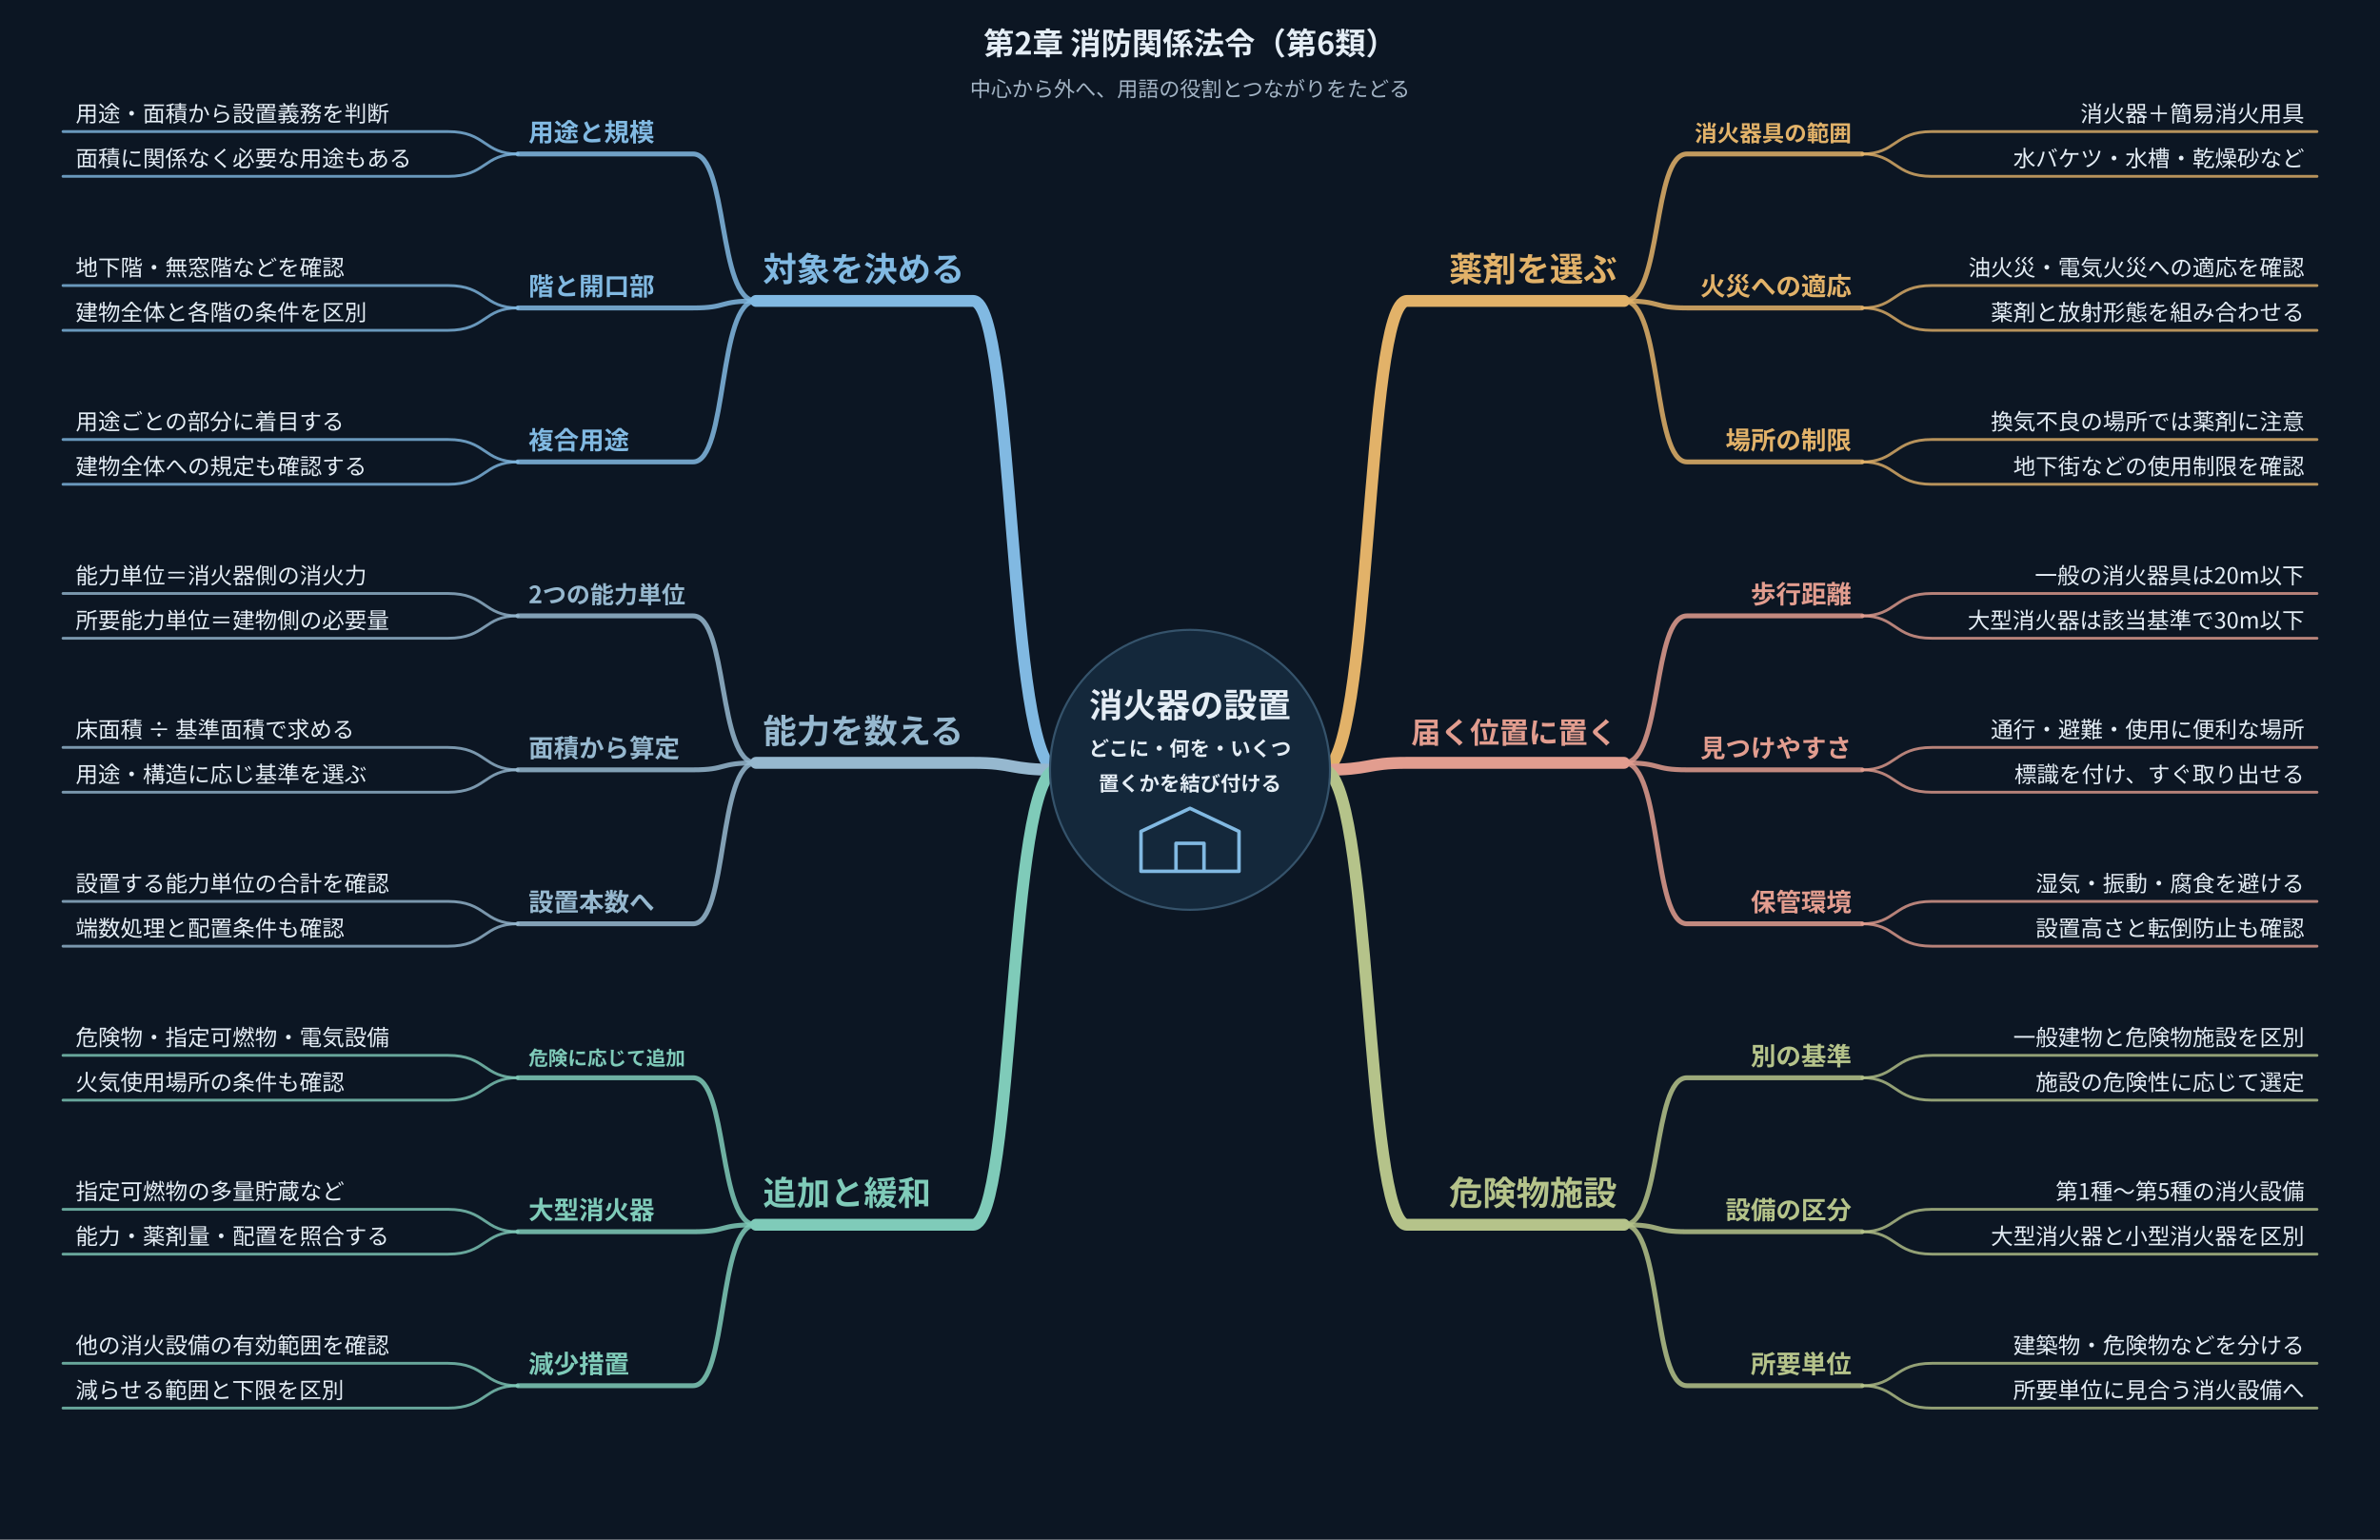
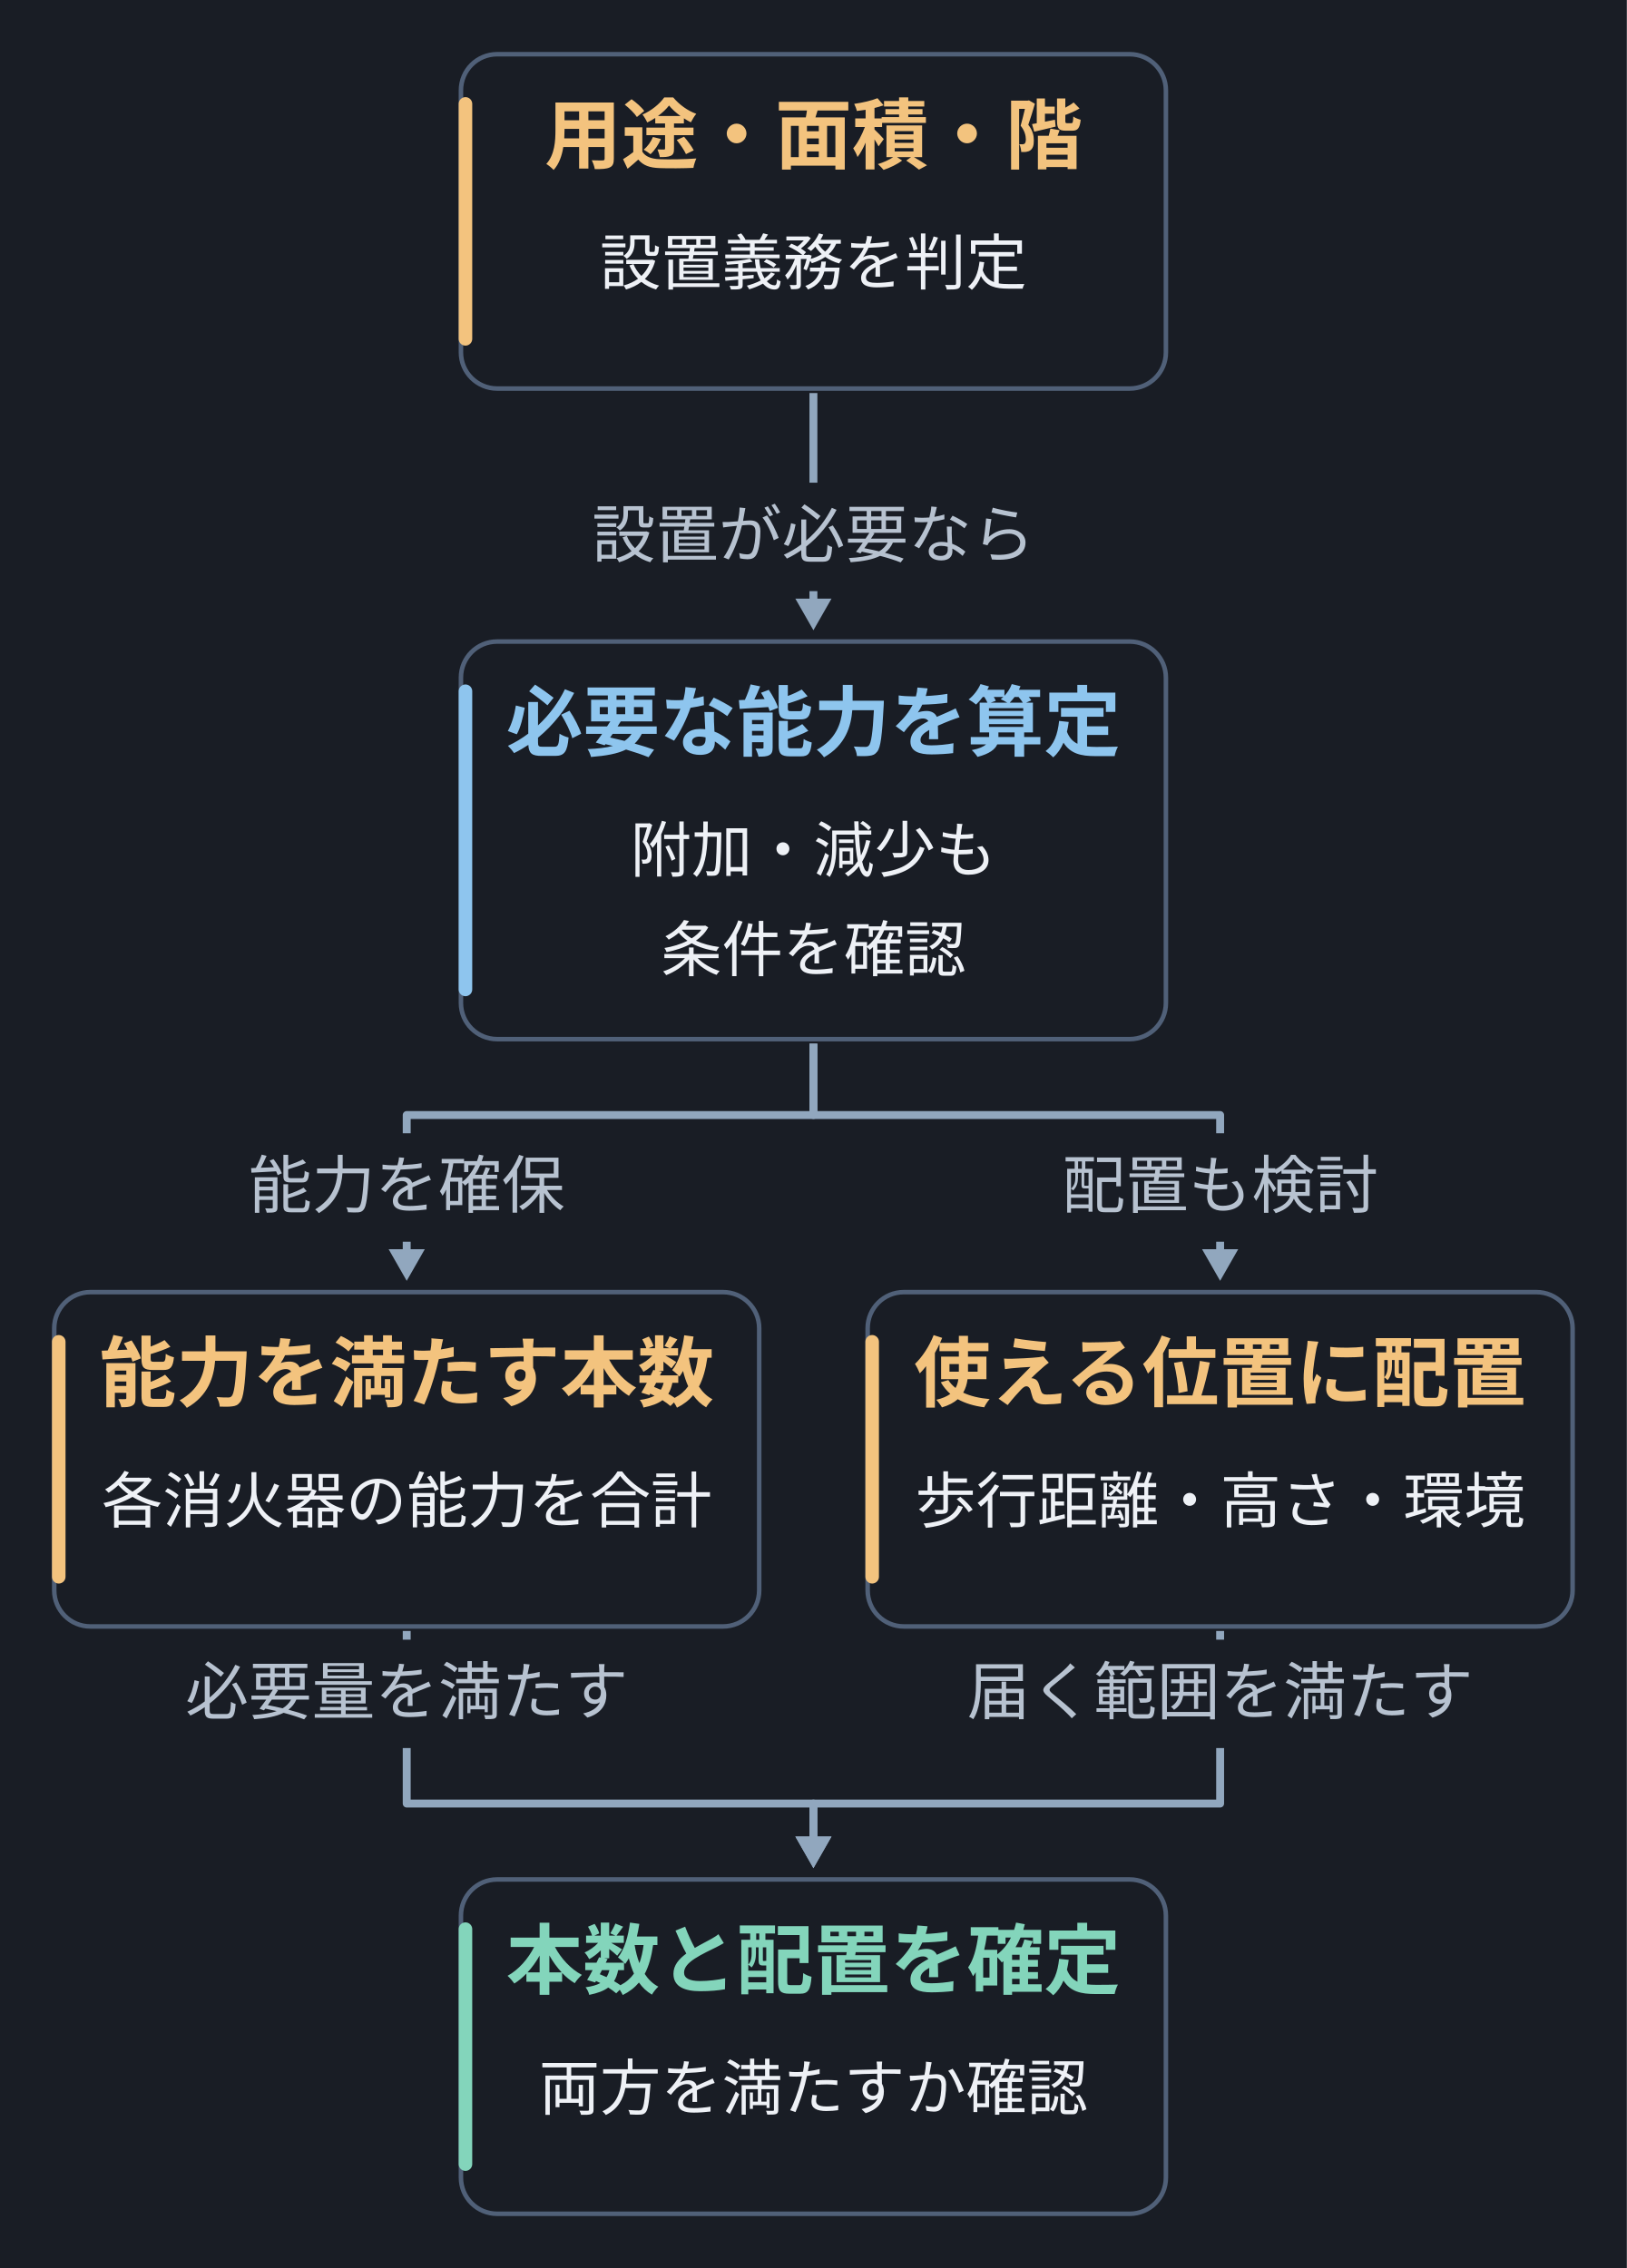
- <svg xmlns="http://www.w3.org/2000/svg" width="3400" height="2200" viewBox="0 0 3400 2200" role="img" aria-labelledby="title desc">
-   <rect width="3400" height="2200" fill="#0C1623" />
-   <g font-family="Meiryo, Noto Sans CJK JP, sans-serif" fill="#E4EDF5" stroke-linecap="round" stroke-linejoin="round">
-     <text x="1700" y="78" text-anchor="middle" font-size="44" font-weight="700" fill="#E4EDF5">第2章  消防関係法令（第6類）</text>
-     <text x="1700" y="138" text-anchor="middle" font-size="30" font-weight="500" fill="#A3B4C5">中心から外へ、用語の役割とつながりをたどる</text>
-     <path d="M 1510 1100 C 1440 1100 1450 430 1390 430 L 1080 430" fill="none" stroke="#81B9E2" stroke-width="17" opacity="1" />
-     <text x="1090" y="402" text-anchor="start" font-size="48" font-weight="700" fill="#81B9E2">対象を決める</text>
-     <path d="M 1080 430 C 1025 430 1040 220 990 220 L 740 220" fill="none" stroke="#81B9E2" stroke-width="7" opacity="0.85" />
-     <text x="755" y="202" text-anchor="start" font-size="36" font-weight="700" fill="#81B9E2">用途と規模</text>
-     <path d="M 740 220 C 690 220 695 188.0 640 188.0 L 90 188.0" fill="none" stroke="#81B9E2" stroke-width="4" opacity="0.8" />
-     <text x="108" y="174.0" text-anchor="start" font-size="32" font-weight="500" fill="#E4EDF5">用途・面積から設置義務を判断</text>
-     <path d="M 740 220 C 690 220 695 252.0 640 252.0 L 90 252.0" fill="none" stroke="#81B9E2" stroke-width="4" opacity="0.8" />
-     <text x="108" y="238.0" text-anchor="start" font-size="32" font-weight="500" fill="#E4EDF5">面積に関係なく必要な用途もある</text>
-     <path d="M 1080 430 C 1025 430 1040 440 990 440 L 740 440" fill="none" stroke="#81B9E2" stroke-width="7" opacity="0.85" />
-     <text x="755" y="422" text-anchor="start" font-size="36" font-weight="700" fill="#81B9E2">階と開口部</text>
-     <path d="M 740 440 C 690 440 695 408.0 640 408.0 L 90 408.0" fill="none" stroke="#81B9E2" stroke-width="4" opacity="0.8" />
-     <text x="108" y="394.0" text-anchor="start" font-size="32" font-weight="500" fill="#E4EDF5">地下階・無窓階などを確認</text>
-     <path d="M 740 440 C 690 440 695 472.0 640 472.0 L 90 472.0" fill="none" stroke="#81B9E2" stroke-width="4" opacity="0.8" />
-     <text x="108" y="458.0" text-anchor="start" font-size="32" font-weight="500" fill="#E4EDF5">建物全体と各階の条件を区別</text>
-     <path d="M 1080 430 C 1025 430 1040 660 990 660 L 740 660" fill="none" stroke="#81B9E2" stroke-width="7" opacity="0.85" />
-     <text x="755" y="642" text-anchor="start" font-size="36" font-weight="700" fill="#81B9E2">複合用途</text>
-     <path d="M 740 660 C 690 660 695 628.0 640 628.0 L 90 628.0" fill="none" stroke="#81B9E2" stroke-width="4" opacity="0.8" />
-     <text x="108" y="614.0" text-anchor="start" font-size="32" font-weight="500" fill="#E4EDF5">用途ごとの部分に着目する</text>
-     <path d="M 740 660 C 690 660 695 692.0 640 692.0 L 90 692.0" fill="none" stroke="#81B9E2" stroke-width="4" opacity="0.8" />
-     <text x="108" y="678.0" text-anchor="start" font-size="32" font-weight="500" fill="#E4EDF5">建物全体への規定も確認する</text>
-     <path d="M 1510 1100 C 1440 1100 1450 1090 1390 1090 L 1080 1090" fill="none" stroke="#96B8CF" stroke-width="17" opacity="1" />
-     <text x="1090" y="1062" text-anchor="start" font-size="48" font-weight="700" fill="#96B8CF">能力を数える</text>
-     <path d="M 1080 1090 C 1025 1090 1040 880 990 880 L 740 880" fill="none" stroke="#96B8CF" stroke-width="7" opacity="0.85" />
-     <text x="755" y="862" text-anchor="start" font-size="34" font-weight="700" fill="#96B8CF">2つの能力単位</text>
-     <path d="M 740 880 C 690 880 695 848.0 640 848.0 L 90 848.0" fill="none" stroke="#96B8CF" stroke-width="4" opacity="0.8" />
-     <text x="108" y="834.0" text-anchor="start" font-size="32" font-weight="500" fill="#E4EDF5">能力単位＝消火器側の消火力</text>
-     <path d="M 740 880 C 690 880 695 912.0 640 912.0 L 90 912.0" fill="none" stroke="#96B8CF" stroke-width="4" opacity="0.8" />
-     <text x="108" y="898.0" text-anchor="start" font-size="32" font-weight="500" fill="#E4EDF5">所要能力単位＝建物側の必要量</text>
-     <path d="M 1080 1090 C 1025 1090 1040 1100 990 1100 L 740 1100" fill="none" stroke="#96B8CF" stroke-width="7" opacity="0.85" />
-     <text x="755" y="1082" text-anchor="start" font-size="36" font-weight="700" fill="#96B8CF">面積から算定</text>
-     <path d="M 740 1100 C 690 1100 695 1068.0 640 1068.0 L 90 1068.0" fill="none" stroke="#96B8CF" stroke-width="4" opacity="0.8" />
-     <text x="108" y="1054.0" text-anchor="start" font-size="32" font-weight="500" fill="#E4EDF5">床面積 ÷ 基準面積で求める</text>
-     <path d="M 740 1100 C 690 1100 695 1132.0 640 1132.0 L 90 1132.0" fill="none" stroke="#96B8CF" stroke-width="4" opacity="0.8" />
-     <text x="108" y="1118.0" text-anchor="start" font-size="32" font-weight="500" fill="#E4EDF5">用途・構造に応じ基準を選ぶ</text>
-     <path d="M 1080 1090 C 1025 1090 1040 1320 990 1320 L 740 1320" fill="none" stroke="#96B8CF" stroke-width="7" opacity="0.85" />
-     <text x="755" y="1302" text-anchor="start" font-size="36" font-weight="700" fill="#96B8CF">設置本数へ</text>
-     <path d="M 740 1320 C 690 1320 695 1288.0 640 1288.0 L 90 1288.0" fill="none" stroke="#96B8CF" stroke-width="4" opacity="0.8" />
-     <text x="108" y="1274.0" text-anchor="start" font-size="32" font-weight="500" fill="#E4EDF5">設置する能力単位の合計を確認</text>
-     <path d="M 740 1320 C 690 1320 695 1352.0 640 1352.0 L 90 1352.0" fill="none" stroke="#96B8CF" stroke-width="4" opacity="0.8" />
-     <text x="108" y="1338.0" text-anchor="start" font-size="32" font-weight="500" fill="#E4EDF5">端数処理と配置条件も確認</text>
-     <path d="M 1510 1100 C 1440 1100 1450 1750 1390 1750 L 1080 1750" fill="none" stroke="#7FCBB9" stroke-width="17" opacity="1" />
-     <text x="1090" y="1722" text-anchor="start" font-size="48" font-weight="700" fill="#7FCBB9">追加と緩和</text>
-     <path d="M 1080 1750 C 1025 1750 1040 1540 990 1540 L 740 1540" fill="none" stroke="#7FCBB9" stroke-width="7" opacity="0.85" />
-     <text x="755" y="1522" text-anchor="start" font-size="28" font-weight="700" fill="#7FCBB9">危険に応じて追加</text>
-     <path d="M 740 1540 C 690 1540 695 1508.0 640 1508.0 L 90 1508.0" fill="none" stroke="#7FCBB9" stroke-width="4" opacity="0.8" />
-     <text x="108" y="1494.0" text-anchor="start" font-size="32" font-weight="500" fill="#E4EDF5">危険物・指定可燃物・電気設備</text>
-     <path d="M 740 1540 C 690 1540 695 1572.0 640 1572.0 L 90 1572.0" fill="none" stroke="#7FCBB9" stroke-width="4" opacity="0.8" />
-     <text x="108" y="1558.0" text-anchor="start" font-size="32" font-weight="500" fill="#E4EDF5">火気使用場所の条件も確認</text>
-     <path d="M 1080 1750 C 1025 1750 1040 1760 990 1760 L 740 1760" fill="none" stroke="#7FCBB9" stroke-width="7" opacity="0.85" />
-     <text x="755" y="1742" text-anchor="start" font-size="36" font-weight="700" fill="#7FCBB9">大型消火器</text>
-     <path d="M 740 1760 C 690 1760 695 1728.0 640 1728.0 L 90 1728.0" fill="none" stroke="#7FCBB9" stroke-width="4" opacity="0.8" />
-     <text x="108" y="1714.0" text-anchor="start" font-size="32" font-weight="500" fill="#E4EDF5">指定可燃物の多量貯蔵など</text>
-     <path d="M 740 1760 C 690 1760 695 1792.0 640 1792.0 L 90 1792.0" fill="none" stroke="#7FCBB9" stroke-width="4" opacity="0.8" />
-     <text x="108" y="1778.0" text-anchor="start" font-size="32" font-weight="500" fill="#E4EDF5">能力・薬剤量・配置を照合する</text>
-     <path d="M 1080 1750 C 1025 1750 1040 1980 990 1980 L 740 1980" fill="none" stroke="#7FCBB9" stroke-width="7" opacity="0.85" />
-     <text x="755" y="1962" text-anchor="start" font-size="36" font-weight="700" fill="#7FCBB9">減少措置</text>
-     <path d="M 740 1980 C 690 1980 695 1948.0 640 1948.0 L 90 1948.0" fill="none" stroke="#7FCBB9" stroke-width="4" opacity="0.8" />
-     <text x="108" y="1934.0" text-anchor="start" font-size="32" font-weight="500" fill="#E4EDF5">他の消火設備の有効範囲を確認</text>
-     <path d="M 740 1980 C 690 1980 695 2012.0 640 2012.0 L 90 2012.0" fill="none" stroke="#7FCBB9" stroke-width="4" opacity="0.8" />
-     <text x="108" y="1998.0" text-anchor="start" font-size="32" font-weight="500" fill="#E4EDF5">減らせる範囲と下限を区別</text>
-     <path d="M 1890 1100 C 1960 1100 1950 430 2010 430 L 2320 430" fill="none" stroke="#E2B269" stroke-width="17" opacity="1" />
-     <text x="2310" y="402" text-anchor="end" font-size="48" font-weight="700" fill="#E2B269">薬剤を選ぶ</text>
-     <path d="M 2320 430 C 2375 430 2360 220 2410 220 L 2660 220" fill="none" stroke="#E2B269" stroke-width="7" opacity="0.85" />
-     <text x="2645" y="202" text-anchor="end" font-size="32" font-weight="700" fill="#E2B269">消火器具の範囲</text>
-     <path d="M 2660 220 C 2710 220 2705 188.0 2760 188.0 L 3310 188.0" fill="none" stroke="#E2B269" stroke-width="4" opacity="0.8" />
-     <text x="3292" y="174.0" text-anchor="end" font-size="32" font-weight="500" fill="#E4EDF5">消火器＋簡易消火用具</text>
-     <path d="M 2660 220 C 2710 220 2705 252.0 2760 252.0 L 3310 252.0" fill="none" stroke="#E2B269" stroke-width="4" opacity="0.8" />
-     <text x="3292" y="238.0" text-anchor="end" font-size="32" font-weight="500" fill="#E4EDF5">水バケツ・水槽・乾燥砂など</text>
-     <path d="M 2320 430 C 2375 430 2360 440 2410 440 L 2660 440" fill="none" stroke="#E2B269" stroke-width="7" opacity="0.85" />
-     <text x="2645" y="422" text-anchor="end" font-size="36" font-weight="700" fill="#E2B269">火災への適応</text>
-     <path d="M 2660 440 C 2710 440 2705 408.0 2760 408.0 L 3310 408.0" fill="none" stroke="#E2B269" stroke-width="4" opacity="0.8" />
-     <text x="3292" y="394.0" text-anchor="end" font-size="32" font-weight="500" fill="#E4EDF5">油火災・電気火災への適応を確認</text>
-     <path d="M 2660 440 C 2710 440 2705 472.0 2760 472.0 L 3310 472.0" fill="none" stroke="#E2B269" stroke-width="4" opacity="0.8" />
-     <text x="3292" y="458.0" text-anchor="end" font-size="32" font-weight="500" fill="#E4EDF5">薬剤と放射形態を組み合わせる</text>
-     <path d="M 2320 430 C 2375 430 2360 660 2410 660 L 2660 660" fill="none" stroke="#E2B269" stroke-width="7" opacity="0.85" />
-     <text x="2645" y="642" text-anchor="end" font-size="36" font-weight="700" fill="#E2B269">場所の制限</text>
-     <path d="M 2660 660 C 2710 660 2705 628.0 2760 628.0 L 3310 628.0" fill="none" stroke="#E2B269" stroke-width="4" opacity="0.8" />
-     <text x="3292" y="614.0" text-anchor="end" font-size="32" font-weight="500" fill="#E4EDF5">換気不良の場所では薬剤に注意</text>
-     <path d="M 2660 660 C 2710 660 2705 692.0 2760 692.0 L 3310 692.0" fill="none" stroke="#E2B269" stroke-width="4" opacity="0.8" />
-     <text x="3292" y="678.0" text-anchor="end" font-size="32" font-weight="500" fill="#E4EDF5">地下街などの使用制限を確認</text>
-     <path d="M 1890 1100 C 1960 1100 1950 1090 2010 1090 L 2320 1090" fill="none" stroke="#E29D8F" stroke-width="17" opacity="1" />
-     <text x="2310" y="1062" text-anchor="end" font-size="42" font-weight="700" fill="#E29D8F">届く位置に置く</text>
-     <path d="M 2320 1090 C 2375 1090 2360 880 2410 880 L 2660 880" fill="none" stroke="#E29D8F" stroke-width="7" opacity="0.85" />
-     <text x="2645" y="862" text-anchor="end" font-size="36" font-weight="700" fill="#E29D8F">歩行距離</text>
-     <path d="M 2660 880 C 2710 880 2705 848.0 2760 848.0 L 3310 848.0" fill="none" stroke="#E29D8F" stroke-width="4" opacity="0.8" />
-     <text x="3292" y="834.0" text-anchor="end" font-size="32" font-weight="500" fill="#E4EDF5">一般の消火器具は20m以下</text>
-     <path d="M 2660 880 C 2710 880 2705 912.0 2760 912.0 L 3310 912.0" fill="none" stroke="#E29D8F" stroke-width="4" opacity="0.8" />
-     <text x="3292" y="898.0" text-anchor="end" font-size="32" font-weight="500" fill="#E4EDF5">大型消火器は該当基準で30m以下</text>
-     <path d="M 2320 1090 C 2375 1090 2360 1100 2410 1100 L 2660 1100" fill="none" stroke="#E29D8F" stroke-width="7" opacity="0.85" />
-     <text x="2645" y="1082" text-anchor="end" font-size="36" font-weight="700" fill="#E29D8F">見つけやすさ</text>
-     <path d="M 2660 1100 C 2710 1100 2705 1068.0 2760 1068.0 L 3310 1068.0" fill="none" stroke="#E29D8F" stroke-width="4" opacity="0.8" />
-     <text x="3292" y="1054.0" text-anchor="end" font-size="32" font-weight="500" fill="#E4EDF5">通行・避難・使用に便利な場所</text>
-     <path d="M 2660 1100 C 2710 1100 2705 1132.0 2760 1132.0 L 3310 1132.0" fill="none" stroke="#E29D8F" stroke-width="4" opacity="0.8" />
-     <text x="3292" y="1118.0" text-anchor="end" font-size="32" font-weight="500" fill="#E4EDF5">標識を付け、すぐ取り出せる</text>
-     <path d="M 2320 1090 C 2375 1090 2360 1320 2410 1320 L 2660 1320" fill="none" stroke="#E29D8F" stroke-width="7" opacity="0.85" />
-     <text x="2645" y="1302" text-anchor="end" font-size="36" font-weight="700" fill="#E29D8F">保管環境</text>
-     <path d="M 2660 1320 C 2710 1320 2705 1288.0 2760 1288.0 L 3310 1288.0" fill="none" stroke="#E29D8F" stroke-width="4" opacity="0.8" />
-     <text x="3292" y="1274.0" text-anchor="end" font-size="32" font-weight="500" fill="#E4EDF5">湿気・振動・腐食を避ける</text>
-     <path d="M 2660 1320 C 2710 1320 2705 1352.0 2760 1352.0 L 3310 1352.0" fill="none" stroke="#E29D8F" stroke-width="4" opacity="0.8" />
-     <text x="3292" y="1338.0" text-anchor="end" font-size="32" font-weight="500" fill="#E4EDF5">設置高さと転倒防止も確認</text>
-     <path d="M 1890 1100 C 1960 1100 1950 1750 2010 1750 L 2320 1750" fill="none" stroke="#B5C38A" stroke-width="17" opacity="1" />
-     <text x="2310" y="1722" text-anchor="end" font-size="48" font-weight="700" fill="#B5C38A">危険物施設</text>
-     <path d="M 2320 1750 C 2375 1750 2360 1540 2410 1540 L 2660 1540" fill="none" stroke="#B5C38A" stroke-width="7" opacity="0.85" />
-     <text x="2645" y="1522" text-anchor="end" font-size="36" font-weight="700" fill="#B5C38A">別の基準</text>
-     <path d="M 2660 1540 C 2710 1540 2705 1508.0 2760 1508.0 L 3310 1508.0" fill="none" stroke="#B5C38A" stroke-width="4" opacity="0.8" />
-     <text x="3292" y="1494.0" text-anchor="end" font-size="32" font-weight="500" fill="#E4EDF5">一般建物と危険物施設を区別</text>
-     <path d="M 2660 1540 C 2710 1540 2705 1572.0 2760 1572.0 L 3310 1572.0" fill="none" stroke="#B5C38A" stroke-width="4" opacity="0.8" />
-     <text x="3292" y="1558.0" text-anchor="end" font-size="32" font-weight="500" fill="#E4EDF5">施設の危険性に応じて選定</text>
-     <path d="M 2320 1750 C 2375 1750 2360 1760 2410 1760 L 2660 1760" fill="none" stroke="#B5C38A" stroke-width="7" opacity="0.85" />
-     <text x="2645" y="1742" text-anchor="end" font-size="36" font-weight="700" fill="#B5C38A">設備の区分</text>
-     <path d="M 2660 1760 C 2710 1760 2705 1728.0 2760 1728.0 L 3310 1728.0" fill="none" stroke="#B5C38A" stroke-width="4" opacity="0.8" />
-     <text x="3292" y="1714.0" text-anchor="end" font-size="32" font-weight="500" fill="#E4EDF5">第1種〜第5種の消火設備</text>
-     <path d="M 2660 1760 C 2710 1760 2705 1792.0 2760 1792.0 L 3310 1792.0" fill="none" stroke="#B5C38A" stroke-width="4" opacity="0.8" />
-     <text x="3292" y="1778.0" text-anchor="end" font-size="32" font-weight="500" fill="#E4EDF5">大型消火器と小型消火器を区別</text>
-     <path d="M 2320 1750 C 2375 1750 2360 1980 2410 1980 L 2660 1980" fill="none" stroke="#B5C38A" stroke-width="7" opacity="0.85" />
-     <text x="2645" y="1962" text-anchor="end" font-size="36" font-weight="700" fill="#B5C38A">所要単位</text>
-     <path d="M 2660 1980 C 2710 1980 2705 1948.0 2760 1948.0 L 3310 1948.0" fill="none" stroke="#B5C38A" stroke-width="4" opacity="0.8" />
-     <text x="3292" y="1934.0" text-anchor="end" font-size="32" font-weight="500" fill="#E4EDF5">建築物・危険物などを分ける</text>
-     <path d="M 2660 1980 C 2710 1980 2705 2012.0 2760 2012.0 L 3310 2012.0" fill="none" stroke="#B5C38A" stroke-width="4" opacity="0.8" />
-     <text x="3292" y="1998.0" text-anchor="end" font-size="32" font-weight="500" fill="#E4EDF5">所要単位に見合う消火設備へ</text>
-     <circle cx="1700" cy="1100" r="200" fill="#14283B" stroke="#35536B" stroke-width="3" />
-     <text x="1700" y="1025" text-anchor="middle" font-size="48" font-weight="700" fill="#E4EDF5">消火器の設置</text>
-     <text x="1700" y="1080" text-anchor="middle" font-size="29" font-weight="600" fill="#E4EDF5">どこに・何を・いくつ</text>
-     <text x="1700" y="1130" text-anchor="middle" font-size="29" font-weight="600" fill="#E4EDF5">置くかを結び付ける</text>
-     <path d="M 1630 1245 L 1630 1188 L 1700 1155 L 1770 1188 L 1770 1245 Z M 1680 1245 L 1680 1205 L 1720 1205 L 1720 1245" fill="none" stroke="#81B9E2" stroke-width="5" opacity="1" />
+ <svg xmlns="http://www.w3.org/2000/svg" width="720" height="1004" viewBox="0 0 720 1004" role="img" aria-labelledby="title desc">
+   <rect width="720" height="1004" fill="#191D25" />
+   <g font-family="Meiryo, Noto Sans CJK JP, sans-serif">
+     <path d="M 360.0 174 V 205.6 H 360.0 V 268" fill="none" stroke="#91A7BE" stroke-width="3.5" stroke-linejoin="round" />
+     <path d="M 352.0 265 L 360.0 279 L 368.0 265 Z" fill="#91A7BE" />
+     <path d="M 360.0 462 V 493.6 H 180.0 V 556" fill="none" stroke="#91A7BE" stroke-width="3.5" stroke-linejoin="round" />
+     <path d="M 172.0 553 L 180.0 567 L 188.0 553 Z" fill="#91A7BE" />
+     <path d="M 360.0 462 V 493.6 H 540.0 V 556" fill="none" stroke="#91A7BE" stroke-width="3.5" stroke-linejoin="round" />
+     <path d="M 532.0 553 L 540.0 567 L 548.0 553 Z" fill="#91A7BE" />
+     <path d="M 180.0 722 V 798.4 H 360.0 V 816" fill="none" stroke="#91A7BE" stroke-width="3.5" stroke-linejoin="round" />
+     <path d="M 352.0 813 L 360.0 827 L 368.0 813 Z" fill="#91A7BE" />
+     <path d="M 540.0 722 V 798.4 H 360.0 V 816" fill="none" stroke="#91A7BE" stroke-width="3.5" stroke-linejoin="round" />
+     <path d="M 352.0 813 L 360.0 827 L 368.0 813 Z" fill="#91A7BE" />
+     <rect x="250.0" y="213.68" width="220.0" height="48" rx="8" fill="#191D25" />
+     <text x="360.0" y="246.68" text-anchor="middle" font-size="28" font-weight="500" fill="#B7C2D0">設置が必要なら</text>
+     <rect x="98.0" y="501.68" width="164.0" height="48" rx="8" fill="#191D25" />
+     <text x="180.0" y="534.68" text-anchor="middle" font-size="28" font-weight="500" fill="#B7C2D0">能力を確保</text>
+     <rect x="458.0" y="501.68" width="164.0" height="48" rx="8" fill="#191D25" />
+     <text x="540.0" y="534.68" text-anchor="middle" font-size="28" font-weight="500" fill="#B7C2D0">配置も検討</text>
+     <rect x="70.0" y="725.84" width="220.0" height="48" rx="8" fill="#191D25" />
+     <text x="180.0" y="758.84" text-anchor="middle" font-size="28" font-weight="500" fill="#B7C2D0">必要量を満たす</text>
+     <rect x="416.0" y="725.84" width="248.0" height="48" rx="8" fill="#191D25" />
+     <text x="540.0" y="758.84" text-anchor="middle" font-size="28" font-weight="500" fill="#B7C2D0">届く範囲を満たす</text>
+     <g id="node-a">
+       <rect x="204" y="24" width="312" height="148" rx="16" fill="#191D25" stroke="#506078" stroke-width="2" />
+       <path d="M 206 46 V 150" stroke="#F3C37E" stroke-width="6" stroke-linecap="round" />
+       <text x="360.0" y="72.0" text-anchor="middle" font-size="34" font-weight="700" fill="#F3C37E">用途・面積・階</text>
+       <text x="360.0" y="126.0" text-anchor="middle" font-size="27" font-weight="500" fill="#EEF1F6">設置義務を判定</text>
+     </g>
+     <g id="node-b">
+       <rect x="204" y="284" width="312" height="176" rx="16" fill="#191D25" stroke="#506078" stroke-width="2" />
+       <path d="M 206 306 V 438" stroke="#8EC5EE" stroke-width="6" stroke-linecap="round" />
+       <text x="360.0" y="332.0" text-anchor="middle" font-size="34" font-weight="700" fill="#8EC5EE">必要な能力を算定</text>
+       <text x="360.0" y="386.0" text-anchor="middle" font-size="27" font-weight="500" fill="#EEF1F6">附加・減少も</text>
+       <text x="360.0" y="430.0" text-anchor="middle" font-size="27" font-weight="500" fill="#EEF1F6">条件を確認</text>
+     </g>
+     <g id="node-c">
+       <rect x="24" y="572" width="312" height="148" rx="16" fill="#191D25" stroke="#506078" stroke-width="2" />
+       <path d="M 26 594 V 698" stroke="#F3C37E" stroke-width="6" stroke-linecap="round" />
+       <text x="180.0" y="620.0" text-anchor="middle" font-size="34" font-weight="700" fill="#F3C37E">能力を満たす本数</text>
+       <text x="180.0" y="674.0" text-anchor="middle" font-size="27" font-weight="500" fill="#EEF1F6">各消火器の能力を合計</text>
+     </g>
+     <g id="node-d">
+       <rect x="384" y="572" width="312" height="148" rx="16" fill="#191D25" stroke="#506078" stroke-width="2" />
+       <path d="M 386 594 V 698" stroke="#F3C37E" stroke-width="6" stroke-linecap="round" />
+       <text x="540.0" y="620.0" text-anchor="middle" font-size="34" font-weight="700" fill="#F3C37E">使える位置に配置</text>
+       <text x="540.0" y="674.0" text-anchor="middle" font-size="27" font-weight="500" fill="#EEF1F6">歩行距離・高さ・環境</text>
+     </g>
+     <g id="node-e">
+       <rect x="204" y="832" width="312" height="148" rx="16" fill="#191D25" stroke="#506078" stroke-width="2" />
+       <path d="M 206 854 V 958" stroke="#83D5BB" stroke-width="6" stroke-linecap="round" />
+       <text x="360.0" y="880.0" text-anchor="middle" font-size="34" font-weight="700" fill="#83D5BB">本数と配置を確定</text>
+       <text x="360.0" y="934.0" text-anchor="middle" font-size="27" font-weight="500" fill="#EEF1F6">両方を満たすか確認</text>
+     </g>
  </g>
</svg>
